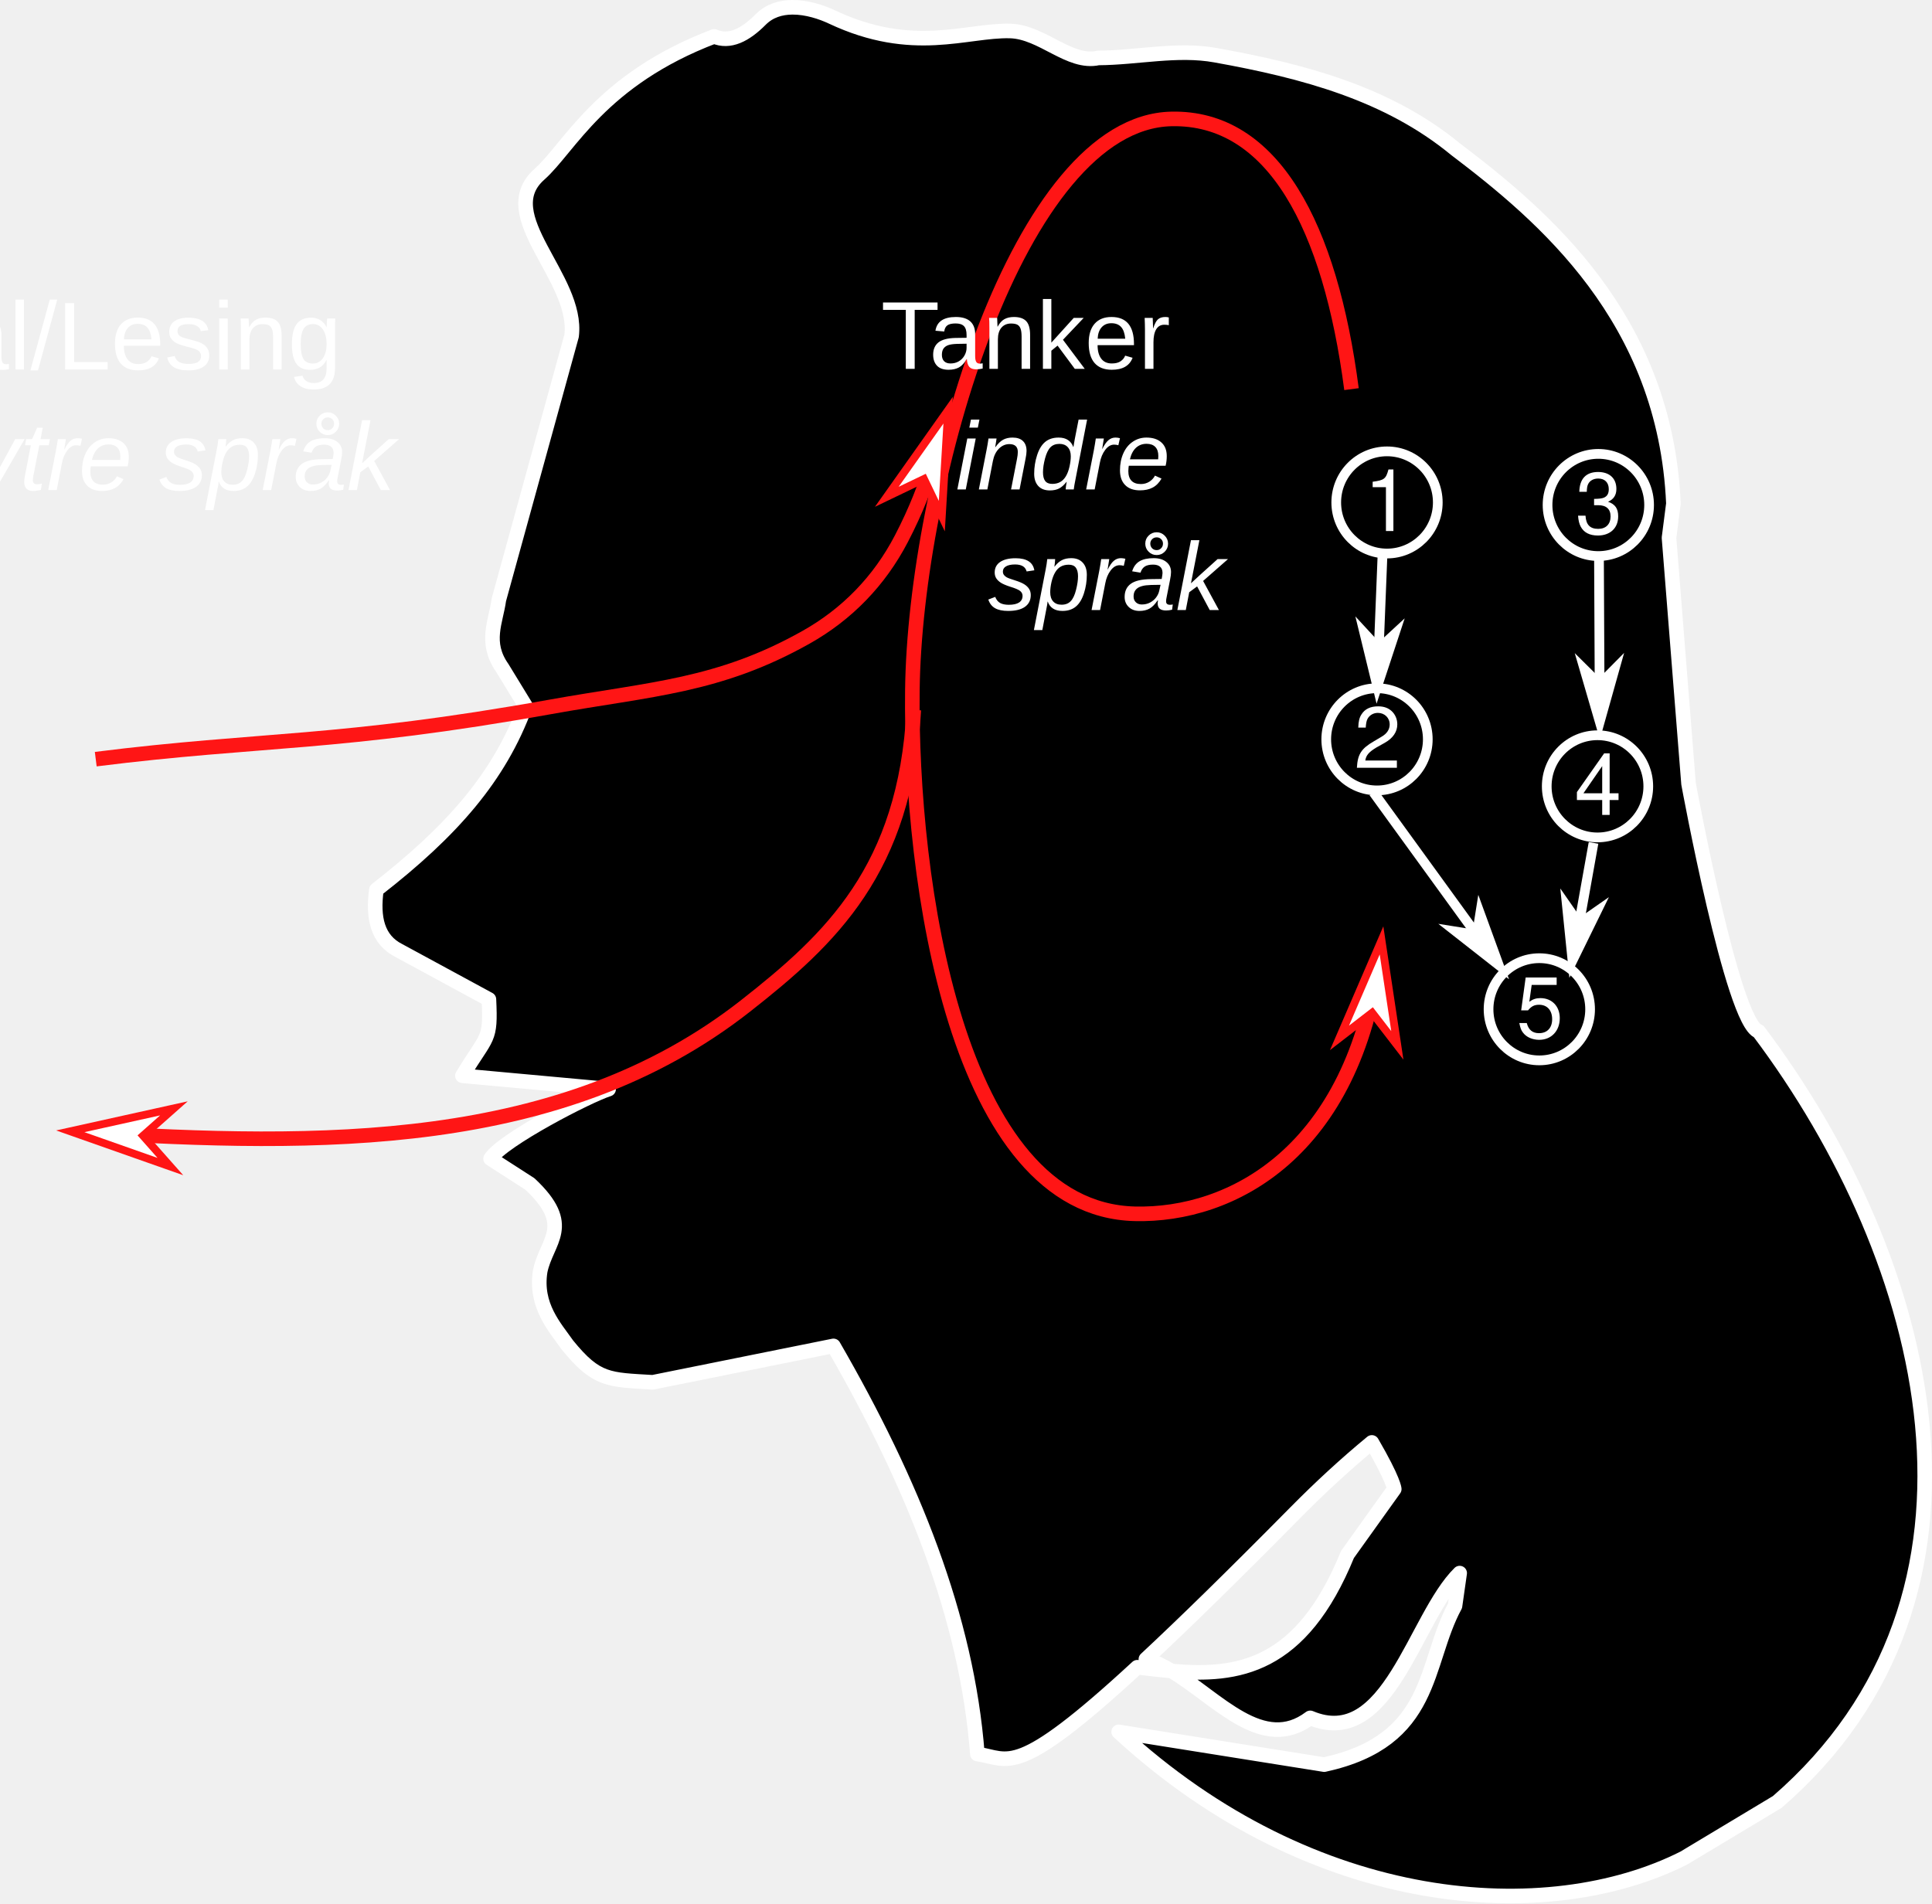
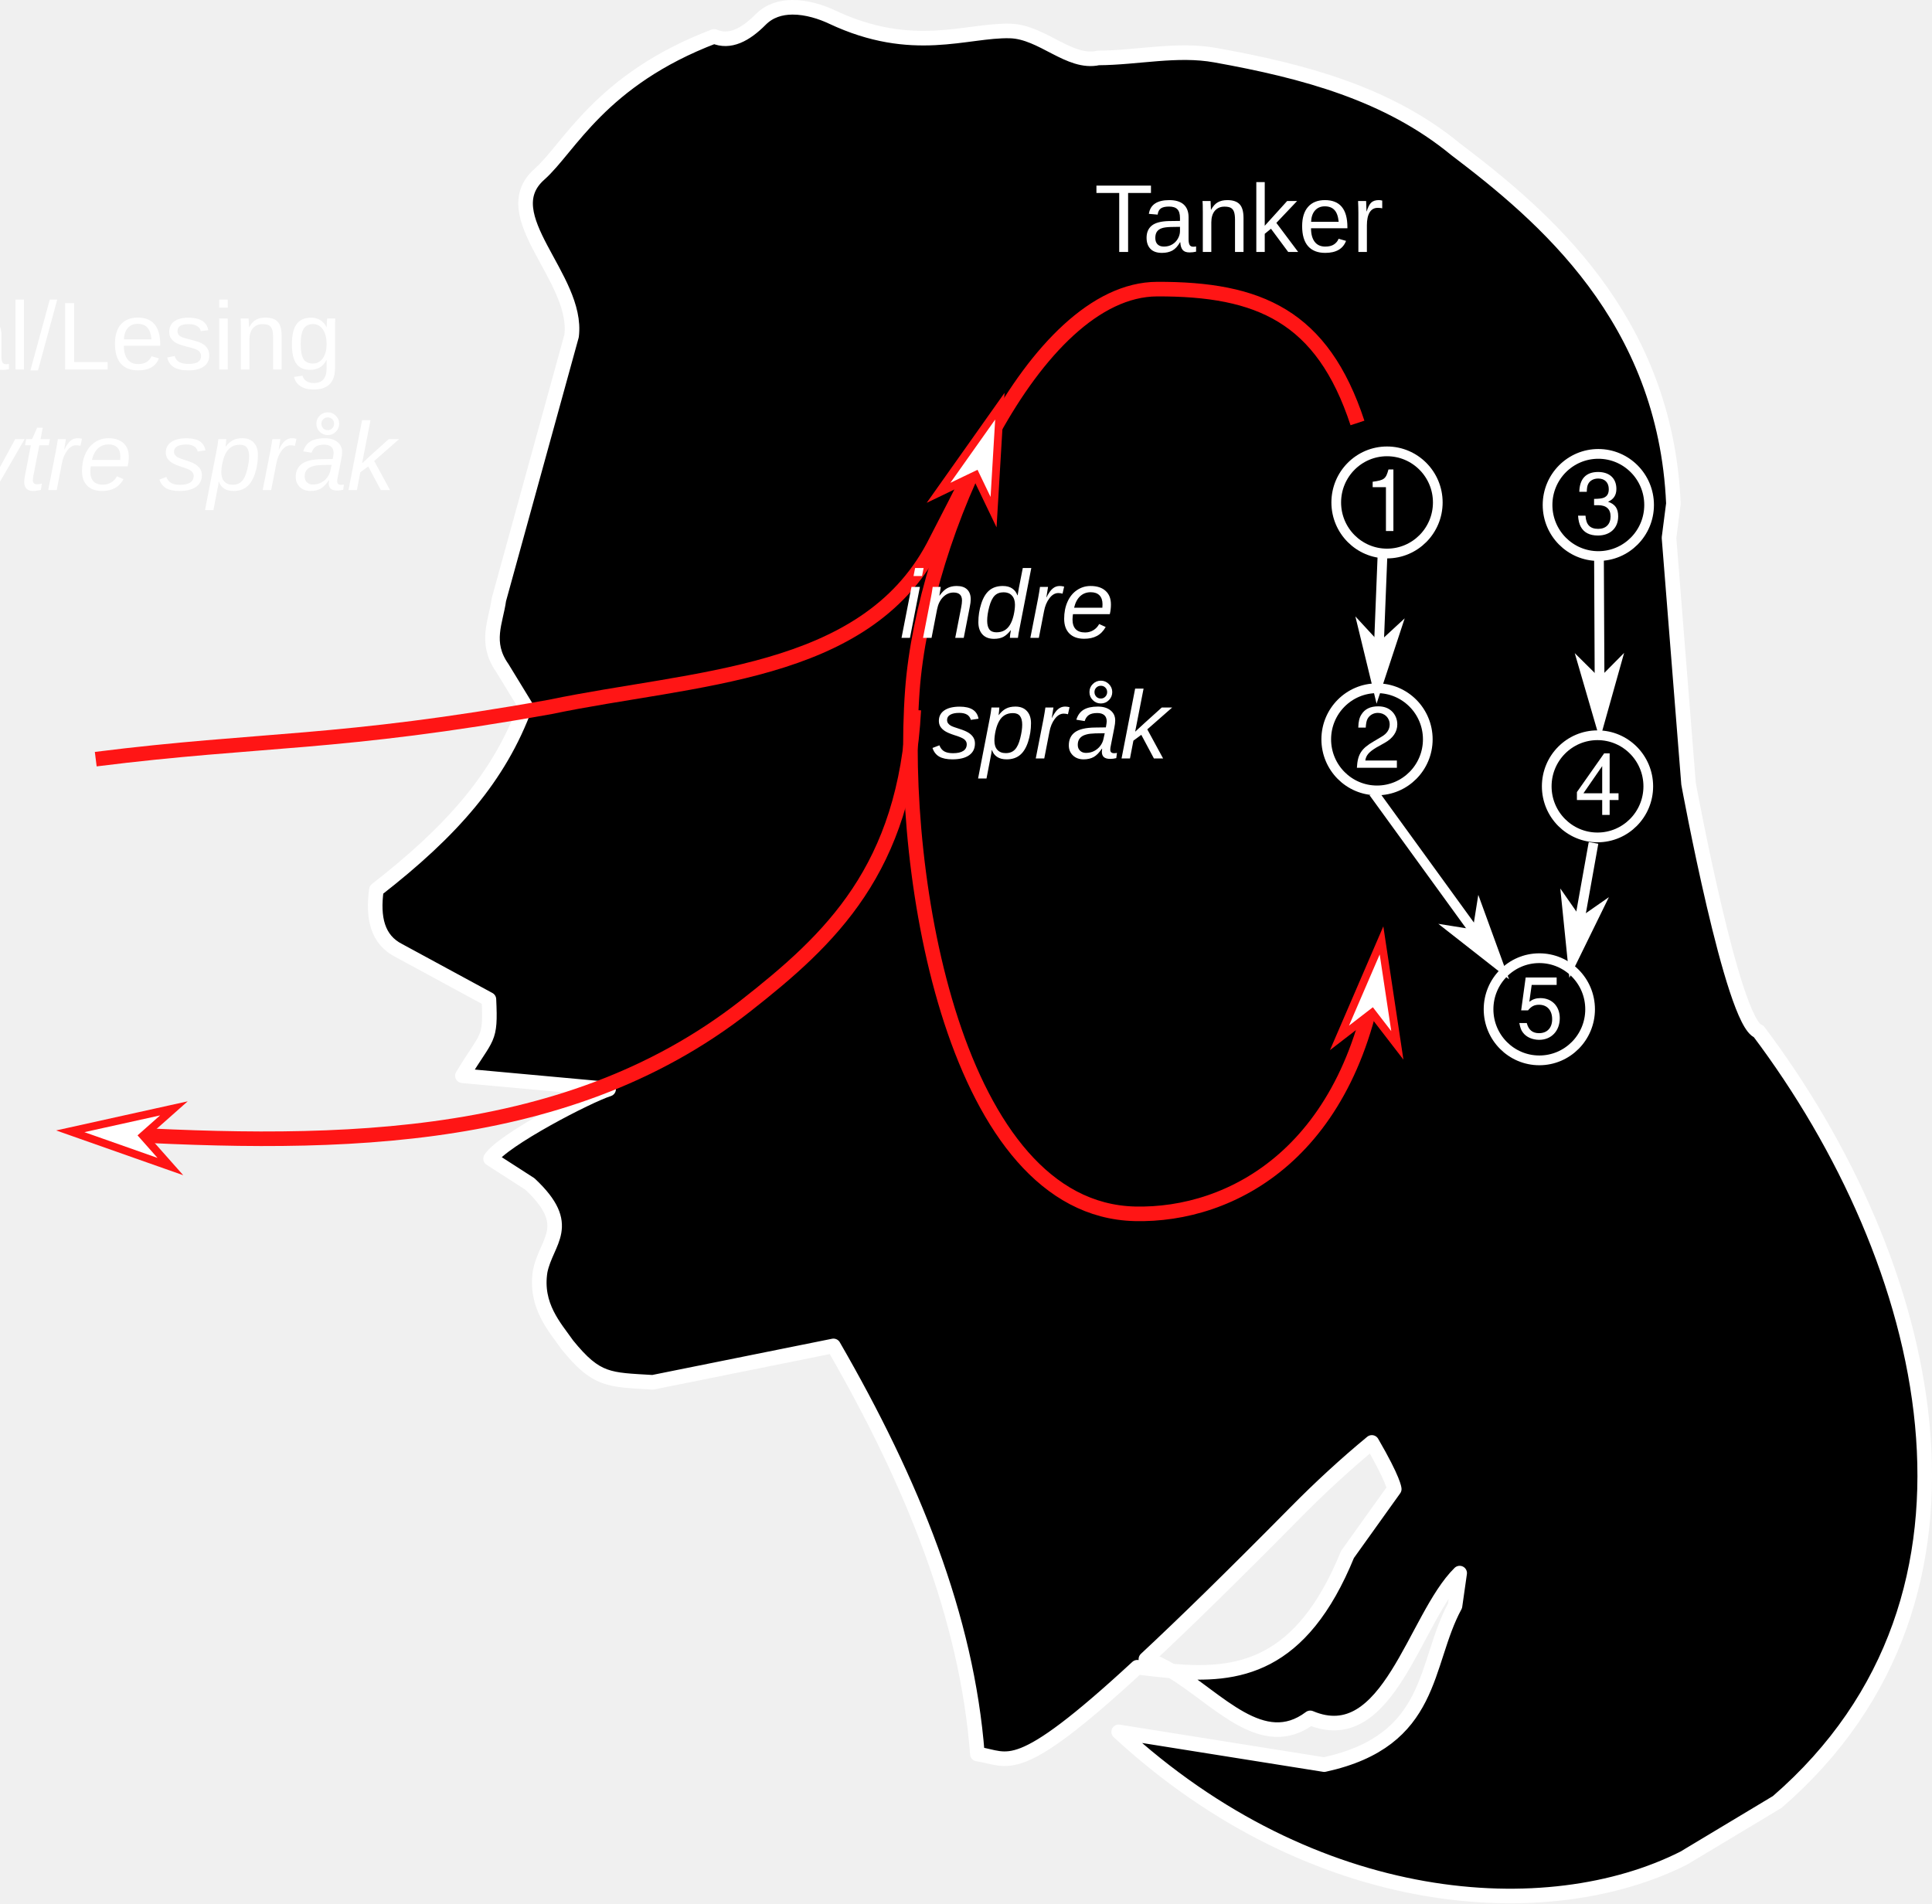
<svg xmlns="http://www.w3.org/2000/svg" id="svg2" viewBox="0 0 397.506 391.653" version="1.0" width="397.506" height="391.653">
  <defs id="defs9">
    <marker orient="auto" refY="0" refX="0" id="marker34132" style="overflow:visible">
      <path id="path34134" d="M 0,0 5,-5 -12.5,0 5,5 0,0 Z" style="fill:#ffffff;fill-opacity:1;fill-rule:evenodd;stroke:#ff1515;stroke-width:1pt;stroke-opacity:1" transform="matrix(-0.4,0,0,-0.4,-4,0)" />
    </marker>
    <marker style="overflow:visible" id="marker27250" refX="0" refY="0" orient="auto">
      <path transform="matrix(-0.4,0,0,-0.4,-4,0)" style="fill:#ffffff;fill-opacity:1;fill-rule:evenodd;stroke:#ff1515;stroke-width:1pt;stroke-opacity:1" d="M 0,0 5,-5 -12.5,0 5,5 0,0 Z" id="path27252" />
    </marker>
    <marker style="overflow:visible" id="marker18744" refX="0" refY="0" orient="auto">
      <path transform="matrix(-0.8,0,0,-0.8,-10,0)" style="fill:#ffffff;fill-opacity:1;fill-rule:evenodd;stroke:#ff1515;stroke-width:1pt;stroke-opacity:1" d="M 0,0 5,-5 -12.5,0 5,5 0,0 Z" id="path18746" />
    </marker>
    <linearGradient id="linearGradient4473">
      <stop offset="0" style="stop-color:#aacced;stop-opacity:.154" id="stop4475" />
      <stop offset="1" style="stop-color:#ededed;stop-opacity:.439" id="stop4477" />
    </linearGradient>
    <marker orient="auto" refY="0" refX="0" id="Arrow1Mend" style="overflow:visible">
      <path id="path5487" d="M 0,0 5,-5 -12.5,0 5,5 0,0 Z" style="fill:#ffffff;fill-opacity:1;fill-rule:evenodd;stroke:#ffffff;stroke-width:1pt;stroke-opacity:1" transform="matrix(-0.4,0,0,-0.4,-4,0)" />
    </marker>
    <marker orient="auto" refY="0" refX="0" id="Arrow1Mend-3" style="overflow:visible">
      <path id="path5487-5" d="M 0,0 5,-5 -12.5,0 5,5 0,0 Z" style="fill:#ffffff;fill-opacity:1;fill-rule:evenodd;stroke:#ffffff;stroke-width:1pt;stroke-opacity:1" transform="matrix(-0.4,0,0,-0.4,-4,0)" />
    </marker>
    <marker orient="auto" refY="0" refX="0" id="Arrow1Mend-3-8" style="overflow:visible">
      <path id="path5487-5-3" d="M 0,0 5,-5 -12.5,0 5,5 0,0 Z" style="fill:#ffffff;fill-opacity:1;fill-rule:evenodd;stroke:#ffffff;stroke-width:1pt;stroke-opacity:1" transform="matrix(-0.4,0,0,-0.4,-4,0)" />
    </marker>
    <marker orient="auto" refY="0" refX="0" id="Arrow1Mend-3-8-5" style="overflow:visible">
      <path id="path5487-5-3-3" d="M 0,0 5,-5 -12.5,0 5,5 0,0 Z" style="fill:#ffffff;fill-opacity:1;fill-rule:evenodd;stroke:#ffffff;stroke-width:1pt;stroke-opacity:1" transform="matrix(-0.4,0,0,-0.4,-4,0)" />
    </marker>
    <marker orient="auto" refY="0" refX="0" id="Arrow1Mend-3-8-0" style="overflow:visible">
      <path id="path5487-5-3-4" d="M 0,0 5,-5 -12.5,0 5,5 0,0 Z" style="fill:#ffffff;fill-opacity:1;fill-rule:evenodd;stroke:#ffffff;stroke-width:1pt;stroke-opacity:1" transform="matrix(-0.4,0,0,-0.4,-4,0)" />
    </marker>
    <marker orient="auto" refY="0" refX="0" id="Arrow1Mend-3-3" style="overflow:visible">
      <path id="path5487-5-0" d="M 0,0 5,-5 -12.5,0 5,5 0,0 Z" style="fill:#ffffff;fill-opacity:1;fill-rule:evenodd;stroke:#ffffff;stroke-width:1pt;stroke-opacity:1" transform="matrix(-0.4,0,0,-0.4,-4,0)" />
    </marker>
    <marker orient="auto" refY="0" refX="0" id="Arrow1Lend-1" style="overflow:visible">
      <path id="path14898-7" d="M 0,0 5,-5 -12.5,0 5,5 0,0 Z" style="fill:#ffffff;fill-opacity:1;fill-rule:evenodd;stroke:#ffffff;stroke-width:1pt;stroke-opacity:1" transform="matrix(-0.8,0,0,-0.8,-10,0)" />
    </marker>
    <marker orient="auto" refY="0" refX="0" id="Arrow1Mend-3-8-3" style="overflow:visible">
      <path id="path5487-5-3-46" d="M 0,0 5,-5 -12.5,0 5,5 0,0 Z" style="fill:#ffffff;fill-opacity:1;fill-rule:evenodd;stroke:#ffffff;stroke-width:1pt;stroke-opacity:1" transform="matrix(-0.4,0,0,-0.4,-4,0)" />
    </marker>
    <marker orient="auto" refY="0" refX="0" id="Arrow1Lend-15" style="overflow:visible">
      <path id="path14898-2" d="M 0,0 5,-5 -12.5,0 5,5 0,0 Z" style="fill:#ffffff;fill-opacity:1;fill-rule:evenodd;stroke:#ffffff;stroke-width:1pt;stroke-opacity:1" transform="matrix(-0.8,0,0,-0.8,-10,0)" />
    </marker>
    <marker orient="auto" refY="0" refX="0" id="Arrow1Lend-1-6" style="overflow:visible">
      <path id="path14898-7-7" d="M 0,0 5,-5 -12.5,0 5,5 0,0 Z" style="fill:#ffffff;fill-opacity:1;fill-rule:evenodd;stroke:#ffffff;stroke-width:1pt;stroke-opacity:1" transform="matrix(-0.8,0,0,-0.8,-10,0)" />
    </marker>
    <marker style="overflow:visible" id="marker27250-8" refX="0" refY="0" orient="auto">
      <path transform="matrix(-0.4,0,0,-0.4,-4,0)" style="fill:#ffffff;fill-opacity:1;fill-rule:evenodd;stroke:#ff1515;stroke-width:1pt;stroke-opacity:1" d="M 0,0 5,-5 -12.5,0 5,5 0,0 Z" id="path27252-7" />
    </marker>
    <marker style="overflow:visible" id="marker18744-1" refX="0" refY="0" orient="auto">
      <path transform="matrix(-0.8,0,0,-0.8,-10,0)" style="fill:#ffffff;fill-opacity:1;fill-rule:evenodd;stroke:#ff1515;stroke-width:1pt;stroke-opacity:1" d="M 0,0 5,-5 -12.5,0 5,5 0,0 Z" id="path18746-7" />
    </marker>
  </defs>
  <path id="path2506" style="fill:#000000;fill-rule:evenodd;stroke:#ffffff;stroke-width:3;stroke-linejoin:round;stroke-miterlimit:4;stroke-dasharray:none;stroke-opacity:1" d="m 163.007,1.5 c 3.03,-0.025 6.09,1.017 8.17,1.997 16.65,7.847 27.64,2.647 36.64,2.878 6.63,0.171 12.19,6.88 18.15,5.549 8.1,-0.049 16.19,-1.986 24.08,-0.57 18.32,3.286 35.57,7.936 49.425,19.343 17.968,13.634 43.161,34.725 44.831,72.916 l -0.907,7.05 4.019,50.61 c 0,0 9.057,49.31 14.416,50.95 35.421,47.07 53.108,115.92 3.838,158.56 l -19.214,11.54 c -27.957,14.12 -76.088,11.14 -116.29,-25.96 l 42.29,6.74 c 22.79,-4.97 20.42,-20.71 26.911,-32.67 l 0.96,-6.74 c -9.301,9.15 -14.611,36.6 -30.751,29.79 -9.79,7.38 -18.97,-3.93 -28.52,-9.64 13.6,1.21 26.68,-0.67 36.19,-23.99 l 9.62,-13.45 c 0,0 -0.04,-1.74 -4.61,-9.6 -5.29,4.36 -10.58,9.22 -15.71,14.42 -13.03,13.19 -22.95,22.88 -30.78,30.18 1.78,0.52 3.54,1.39 5.29,2.44 -2.34,-0.21 -4.7,-0.48 -7.06,-0.78 -25.14,23.21 -26.3,18.83 -32.9,17.86 -2.16,-28.13 -13.35,-55.82 -29.61,-83.98 l -37.18,7.49 c -9.02,-0.55 -11.53,-0.24 -17.58,-7.7 -2.53,-3.62 -6.71,-8.05 -5.58,-15.17 1.27,-6.27 7.07,-9.34 -2.12,-17.94 l -8.09,-5.21 c 2.562,-3.911 20.139,-13.004 24.289,-14.304 l -30.088,-2.753 c 5.162,-8.551 5.866,-7.017 5.459,-15.713 l -18.51,-10.04 c -4.45,-2.24 -5.43,-6.79 -4.64,-12.52 15.55,-12.1 25.31,-23.2 30.67,-37.84 l -4.78,-7.82 c -3.68,-5.25 -1.3,-9.49 -0.69,-14.03 l 14.96,-54.278 c 1.49,-11.96 -16.17,-24.804 -6.62,-33.257 6.18,-5.477 12.52,-19.456 35.95,-28.368 3.2,1.386 6.43,-0.317 9.54,-3.448 1.84,-1.858 4.17,-2.522 6.53,-2.541 z" />
  <text id="text2416" style="font-size:60px;line-height:125%;font-family:'BadaBoom BB';fill:#000000" xml:space="preserve" y="168.581" x="16.424">
    <tspan id="tspan2418" x="16.424" y="168.581" />
  </text>
  <g id="g5383" transform="matrix(0.6964085,0,0,0.7007283,186.3868,25.15187)" style="stroke-width:2.863;stroke-miterlimit:4;stroke-dasharray:none">
    <circle transform="scale(-1,1)" r="15" cy="111.648" cx="-142.143" id="path5377" style="color:#000000;clip-rule:nonzero;display:inline;overflow:visible;visibility:visible;opacity:1;isolation:auto;mix-blend-mode:normal;color-interpolation:sRGB;color-interpolation-filters:linearRGB;solid-color:#000000;solid-opacity:1;fill:none;fill-opacity:1;fill-rule:nonzero;stroke:#ffffff;stroke-width:2.863;stroke-linecap:square;stroke-linejoin:round;stroke-miterlimit:4;stroke-dasharray:none;stroke-dashoffset:16.4;stroke-opacity:1;marker:none;color-rendering:auto;image-rendering:auto;shape-rendering:auto;text-rendering:auto;enable-background:accumulate" />
    <text id="text5379" y="120.041" x="135.357" style="font-style:normal;font-variant:normal;font-weight:normal;font-stretch:normal;font-size:36px;line-height:125%;font-family:'Liberation Sans';-inkscape-font-specification:Sans;text-align:start;letter-spacing:0px;word-spacing:0px;writing-mode:lr-tb;text-anchor:start;fill:#000000;fill-opacity:1;stroke:none;stroke-width:2.863;stroke-linecap:butt;stroke-linejoin:miter;stroke-miterlimit:4;stroke-dasharray:none;stroke-opacity:1" xml:space="preserve">
      <tspan style="font-style:normal;font-variant:normal;font-weight:normal;font-stretch:normal;font-size:25px;font-family:'Nimbus Sans L';-inkscape-font-specification:'Nimbus Sans L';fill:#ffffff;fill-opacity:1;stroke-width:2.863;stroke-miterlimit:4;stroke-dasharray:none" y="120.041" x="135.357" id="tspan5381">1</tspan>
    </text>
  </g>
  <g transform="matrix(0.6964085,0,0,0.7007283,184.3299,73.8951)" id="g5383-3" style="stroke-width:2.863;stroke-miterlimit:4;stroke-dasharray:none">
    <circle transform="scale(-1,1)" r="15" cy="111.648" cx="-142.143" id="path5377-5" style="color:#000000;clip-rule:nonzero;display:inline;overflow:visible;visibility:visible;opacity:1;isolation:auto;mix-blend-mode:normal;color-interpolation:sRGB;color-interpolation-filters:linearRGB;solid-color:#000000;solid-opacity:1;fill:none;fill-opacity:1;fill-rule:nonzero;stroke:#ffffff;stroke-width:2.863;stroke-linecap:square;stroke-linejoin:round;stroke-miterlimit:4;stroke-dasharray:none;stroke-dashoffset:16.4;stroke-opacity:1;marker:none;color-rendering:auto;image-rendering:auto;shape-rendering:auto;text-rendering:auto;enable-background:accumulate" />
    <text id="text5379-6" y="120.041" x="135.357" style="font-style:normal;font-variant:normal;font-weight:normal;font-stretch:normal;font-size:36px;line-height:125%;font-family:'Liberation Sans';-inkscape-font-specification:Sans;text-align:start;letter-spacing:0px;word-spacing:0px;writing-mode:lr-tb;text-anchor:start;fill:#000000;fill-opacity:1;stroke:none;stroke-width:2.863;stroke-linecap:butt;stroke-linejoin:miter;stroke-miterlimit:4;stroke-dasharray:none;stroke-opacity:1" xml:space="preserve">
      <tspan style="font-style:normal;font-variant:normal;font-weight:normal;font-stretch:normal;font-size:25px;font-family:'Nimbus Sans L';-inkscape-font-specification:'Nimbus Sans L';fill:#ffffff;fill-opacity:1;stroke-width:2.863;stroke-miterlimit:4;stroke-dasharray:none" y="120.041" x="135.357" id="tspan5381-1">2</tspan>
    </text>
  </g>
  <g transform="matrix(0.6964085,0,0,0.7007283,229.8633,25.67268)" id="g5383-2" style="stroke-width:2.863;stroke-miterlimit:4;stroke-dasharray:none">
    <circle transform="scale(-1,1)" r="15" cy="111.648" cx="-142.143" id="path5377-6" style="color:#000000;clip-rule:nonzero;display:inline;overflow:visible;visibility:visible;opacity:1;isolation:auto;mix-blend-mode:normal;color-interpolation:sRGB;color-interpolation-filters:linearRGB;solid-color:#000000;solid-opacity:1;fill:none;fill-opacity:1;fill-rule:nonzero;stroke:#ffffff;stroke-width:2.863;stroke-linecap:square;stroke-linejoin:round;stroke-miterlimit:4;stroke-dasharray:none;stroke-dashoffset:16.4;stroke-opacity:1;marker:none;color-rendering:auto;image-rendering:auto;shape-rendering:auto;text-rendering:auto;enable-background:accumulate" />
    <text id="text5379-9" y="120.041" x="135.357" style="font-style:normal;font-variant:normal;font-weight:normal;font-stretch:normal;font-size:36px;line-height:125%;font-family:'Liberation Sans';-inkscape-font-specification:Sans;text-align:start;letter-spacing:0px;word-spacing:0px;writing-mode:lr-tb;text-anchor:start;fill:#000000;fill-opacity:1;stroke:none;stroke-width:2.863;stroke-linecap:butt;stroke-linejoin:miter;stroke-miterlimit:4;stroke-dasharray:none;stroke-opacity:1" xml:space="preserve">
      <tspan style="font-style:normal;font-variant:normal;font-weight:normal;font-stretch:normal;font-size:25px;font-family:'Nimbus Sans L';-inkscape-font-specification:'Nimbus Sans L';fill:#ffffff;fill-opacity:1;stroke-width:2.863;stroke-miterlimit:4;stroke-dasharray:none" y="120.041" x="135.357" id="tspan5381-5">3</tspan>
    </text>
  </g>
  <g transform="matrix(0.6964085,0,0,0.7007283,229.6953,83.56731)" id="g5383-9" style="stroke-width:2.863;stroke-miterlimit:4;stroke-dasharray:none">
    <circle transform="scale(-1,1)" r="15" cy="111.648" cx="-142.143" id="path5377-8" style="color:#000000;clip-rule:nonzero;display:inline;overflow:visible;visibility:visible;opacity:1;isolation:auto;mix-blend-mode:normal;color-interpolation:sRGB;color-interpolation-filters:linearRGB;solid-color:#000000;solid-opacity:1;fill:none;fill-opacity:1;fill-rule:nonzero;stroke:#ffffff;stroke-width:2.863;stroke-linecap:square;stroke-linejoin:round;stroke-miterlimit:4;stroke-dasharray:none;stroke-dashoffset:16.4;stroke-opacity:1;marker:none;color-rendering:auto;image-rendering:auto;shape-rendering:auto;text-rendering:auto;enable-background:accumulate" />
    <text id="text5379-3" y="120.041" x="135.357" style="font-style:normal;font-variant:normal;font-weight:normal;font-stretch:normal;font-size:36px;line-height:125%;font-family:'Liberation Sans';-inkscape-font-specification:Sans;text-align:start;letter-spacing:0px;word-spacing:0px;writing-mode:lr-tb;text-anchor:start;fill:#000000;fill-opacity:1;stroke:none;stroke-width:2.863;stroke-linecap:butt;stroke-linejoin:miter;stroke-miterlimit:4;stroke-dasharray:none;stroke-opacity:1" xml:space="preserve">
      <tspan style="font-style:normal;font-variant:normal;font-weight:normal;font-stretch:normal;font-size:25px;font-family:'Nimbus Sans L';-inkscape-font-specification:'Nimbus Sans L';fill:#ffffff;fill-opacity:1;stroke-width:2.863;stroke-miterlimit:4;stroke-dasharray:none" y="120.041" x="135.357" id="tspan5381-16">4</tspan>
    </text>
  </g>
  <g transform="matrix(0.6964085,0,0,0.7007283,217.7252,129.4427)" id="g5383-6" style="stroke-width:2.863;stroke-miterlimit:4;stroke-dasharray:none">
    <circle transform="scale(-1,1)" r="15" cy="111.648" cx="-142.143" id="path5377-7" style="color:#000000;clip-rule:nonzero;display:inline;overflow:visible;visibility:visible;opacity:1;isolation:auto;mix-blend-mode:normal;color-interpolation:sRGB;color-interpolation-filters:linearRGB;solid-color:#000000;solid-opacity:1;fill:none;fill-opacity:1;fill-rule:nonzero;stroke:#ffffff;stroke-width:2.863;stroke-linecap:square;stroke-linejoin:round;stroke-miterlimit:4;stroke-dasharray:none;stroke-dashoffset:16.4;stroke-opacity:1;marker:none;color-rendering:auto;image-rendering:auto;shape-rendering:auto;text-rendering:auto;enable-background:accumulate" />
    <text id="text5379-68" y="120.041" x="135.357" style="font-style:normal;font-variant:normal;font-weight:normal;font-stretch:normal;font-size:36px;line-height:125%;font-family:'Liberation Sans';-inkscape-font-specification:Sans;text-align:start;letter-spacing:0px;word-spacing:0px;writing-mode:lr-tb;text-anchor:start;fill:#000000;fill-opacity:1;stroke:none;stroke-width:2.863;stroke-linecap:butt;stroke-linejoin:miter;stroke-miterlimit:4;stroke-dasharray:none;stroke-opacity:1" xml:space="preserve">
      <tspan style="font-style:normal;font-variant:normal;font-weight:normal;font-stretch:normal;font-size:25px;font-family:'Nimbus Sans L';-inkscape-font-specification:'Nimbus Sans L';fill:#ffffff;fill-opacity:1;stroke-width:2.863;stroke-miterlimit:4;stroke-dasharray:none" y="120.041" x="135.357" id="tspan5381-7">5</tspan>
    </text>
  </g>
  <path style="fill:none;fill-rule:evenodd;stroke:#ffffff;stroke-width:2;stroke-linecap:butt;stroke-linejoin:miter;stroke-miterlimit:4;stroke-dasharray:none;stroke-opacity:1;marker-end:url(#Arrow1Mend)" d="m 284.435,114.533 -1.049,26.325" id="path5472" />
  <path style="fill:none;fill-rule:evenodd;stroke:#ffffff;stroke-width:2;stroke-linecap:butt;stroke-linejoin:miter;stroke-miterlimit:4;stroke-dasharray:none;stroke-opacity:1;marker-end:url(#Arrow1Mend-3)" d="m 282.597,163.058 25.571,35.253" id="path5472-7" />
  <path style="fill:none;fill-rule:evenodd;stroke:#ffffff;stroke-width:2;stroke-linecap:butt;stroke-linejoin:miter;stroke-miterlimit:4;stroke-dasharray:none;stroke-opacity:1;marker-end:url(#Arrow1Mend-3-8)" d="m 328.986,114.168 0.161,34.035" id="path5472-7-1" />
  <path style="fill:none;fill-rule:evenodd;stroke:#ffffff;stroke-width:2;stroke-linecap:butt;stroke-linejoin:miter;stroke-miterlimit:4;stroke-dasharray:none;stroke-opacity:1;marker-end:url(#Arrow1Mend-3-8-5)" d="m 327.866,173.439 -4.275,23.89" id="path5472-7-1-2" />
-   <path style="fill:none;fill-rule:evenodd;stroke:#ff1515;stroke-width:3;stroke-linecap:butt;stroke-linejoin:miter;stroke-miterlimit:4;stroke-dasharray:none;stroke-opacity:1;marker-end:url(#marker27250)" d="M 278.068,80.07 C 273.704,46.618 261.968,24.005 241.002,24.472 209.527,25.172 188.234,99.016 187.72,142.039 c -0.466,39.009 8.977,106.81 45.753,107.722 19.847,0.492 45.12,-12.592 50.386,-53.282" id="path27230" />
+   <path style="fill:none;fill-rule:evenodd;stroke:#ff1515;stroke-width:3;stroke-linecap:butt;stroke-linejoin:miter;stroke-miterlimit:4;stroke-dasharray:none;stroke-opacity:1;marker-end:url(#marker27250)" d="m 279.296,87.032 c -7.23,-21.985 -20.248,-27.613 -41.219,-27.541 -25.286,0.086 -48.004,50.403 -50.357,82.549 -2.848,38.908 8.977,106.81 45.753,107.722 19.847,0.492 45.12,-12.592 50.386,-53.282" id="path27230" />
  <path style="color:#000000;clip-rule:nonzero;display:inline;overflow:visible;visibility:visible;opacity:1;isolation:auto;mix-blend-mode:normal;color-interpolation:sRGB;color-interpolation-filters:linearRGB;solid-color:#000000;solid-opacity:1;fill:none;fill-opacity:1;fill-rule:evenodd;stroke:#ff1515;stroke-width:3;stroke-linecap:butt;stroke-linejoin:miter;stroke-miterlimit:4;stroke-dasharray:none;stroke-dashoffset:0;stroke-opacity:1;marker-end:url(#marker34132);color-rendering:auto;image-rendering:auto;shape-rendering:auto;text-rendering:auto;enable-background:accumulate" d="m 188.01,146.093 c -1.726,32.802 -17.09,47.141 -34.641,60.91 -37.905,29.737 -87.829,28.875 -135.919,25.962" id="path28052" />
  <text xml:space="preserve" style="font-style:normal;font-variant:normal;font-weight:normal;font-stretch:normal;font-size:19.851px;line-height:125%;font-family:'Liberation Sans';-inkscape-font-specification:Sans;text-align:start;letter-spacing:0px;word-spacing:0px;writing-mode:lr-tb;text-anchor:start;fill:#ffffff;fill-opacity:1;stroke:none;stroke-width:1px;stroke-linecap:butt;stroke-linejoin:miter;stroke-opacity:1" x="97.841" y="76.025" id="text35806-7">
    <tspan id="tspan35808-0" x="97.841" y="76.025" style="text-align:end;text-anchor:end">Tal/Lesing</tspan>
    <tspan x="97.841" y="100.84" id="tspan35818-0" style="font-style:italic;font-variant:normal;font-weight:normal;font-stretch:normal;font-family:'Liberation Sans';-inkscape-font-specification:'Liberation Sans Italic';text-align:end;text-anchor:end">ytre språk</tspan>
  </text>
-   <path style="color:#000000;clip-rule:nonzero;display:inline;overflow:visible;visibility:visible;opacity:1;isolation:auto;mix-blend-mode:normal;color-interpolation:sRGB;color-interpolation-filters:linearRGB;solid-color:#000000;solid-opacity:1;fill:none;fill-opacity:1;fill-rule:evenodd;stroke:#ff1515;stroke-width:3;stroke-linecap:butt;stroke-linejoin:miter;stroke-miterlimit:4;stroke-dasharray:none;stroke-dashoffset:0;stroke-opacity:1;marker-end:url(#marker27250-8);color-rendering:auto;image-rendering:auto;shape-rendering:auto;text-rendering:auto;enable-background:accumulate" d="m 19.701,156.21 c 34.178,-4.3 49.902,-2.925 93.555,-10.76 20.748,-3.724 34.616,-4.219 52.583,-14.317 8.416,-4.73 15.092,-11.58 19.62,-20.284 6.272,-12.055 7.386,-20.102 8.621,-23.619" id="path28052-5" />
-   <text xml:space="preserve" style="font-style:normal;font-variant:normal;font-weight:normal;font-stretch:normal;font-size:19.851px;line-height:125%;font-family:'Liberation Sans';-inkscape-font-specification:Sans;text-align:start;letter-spacing:0px;word-spacing:0px;writing-mode:lr-tb;text-anchor:start;fill:#ffffff;fill-opacity:1;stroke:none;stroke-width:1px;stroke-linecap:butt;stroke-linejoin:miter;stroke-opacity:1" x="268.381" y="75.898" id="text35806">
-     <tspan id="tspan35808" x="268.381" y="75.898" style="text-align:end;text-anchor:end">Tanker</tspan>
-     <tspan x="273.887" y="100.712" id="tspan35810" style="font-style:italic;font-variant:normal;font-weight:normal;font-stretch:normal;font-family:'Liberation Sans';-inkscape-font-specification:'Liberation Sans Italic';text-align:end;text-anchor:end">indre </tspan>
-     <tspan x="268.381" y="125.526" id="tspan35818" style="font-style:italic;font-variant:normal;font-weight:normal;font-stretch:normal;font-family:'Liberation Sans';-inkscape-font-specification:'Liberation Sans Italic';text-align:end;text-anchor:end">språk</tspan>
+   <path style="color:#000000;clip-rule:nonzero;display:inline;overflow:visible;visibility:visible;opacity:1;isolation:auto;mix-blend-mode:normal;color-interpolation:sRGB;color-interpolation-filters:linearRGB;solid-color:#000000;solid-opacity:1;fill:none;fill-opacity:1;fill-rule:evenodd;stroke:#ff1515;stroke-width:3;stroke-linecap:butt;stroke-linejoin:miter;stroke-miterlimit:4;stroke-dasharray:none;stroke-dashoffset:0;stroke-opacity:1;marker-end:url(#marker27250-8);color-rendering:auto;image-rendering:auto;shape-rendering:auto;text-rendering:auto;enable-background:accumulate" d="m 19.701,156.21 c 34.178,-4.3 49.902,-2.925 93.555,-10.76 29.619,-6.173 64.49,-6.247 78.755,-32.962 6.272,-12.055 11.481,-22.559 12.716,-26.076" id="path28052-5" />
+   <text xml:space="preserve" style="font-style:normal;font-variant:normal;font-weight:normal;font-stretch:normal;font-size:19.851px;line-height:125%;font-family:'Liberation Sans';-inkscape-font-specification:Sans;text-align:start;letter-spacing:0px;word-spacing:0px;writing-mode:lr-tb;text-anchor:start;fill:#ffffff;fill-opacity:1;stroke:none;stroke-width:1px;stroke-linecap:butt;stroke-linejoin:miter;stroke-opacity:1" x="256.898" y="131.251" id="text35806">
+     <tspan x="262.403" y="131.251" id="tspan35810" style="font-style:italic;font-variant:normal;font-weight:normal;font-stretch:normal;font-family:'Liberation Sans';-inkscape-font-specification:'Liberation Sans Italic';text-align:end;text-anchor:end">indre </tspan>
+     <tspan x="256.898" y="156.065" id="tspan35818" style="font-style:italic;font-variant:normal;font-weight:normal;font-stretch:normal;font-family:'Liberation Sans';-inkscape-font-specification:'Liberation Sans Italic';text-align:end;text-anchor:end">språk</tspan>
+   </text>
+   <text xml:space="preserve" style="font-style:normal;font-variant:normal;font-weight:normal;font-stretch:normal;font-size:19.851px;line-height:125%;font-family:'Liberation Sans';-inkscape-font-specification:Sans;text-align:start;letter-spacing:0px;word-spacing:0px;writing-mode:lr-tb;text-anchor:start;fill:#ffffff;fill-opacity:1;stroke:none;stroke-width:1px;stroke-linecap:butt;stroke-linejoin:miter;stroke-opacity:1" x="301.263" y="51.847" id="text35806-7-5">
+     <tspan x="301.263" y="51.847" id="tspan35818-0-9" style="font-style:normal;font-variant:normal;font-weight:normal;font-stretch:normal;font-family:'Liberation Sans';-inkscape-font-specification:'Liberation Sans';text-align:end;text-anchor:end">Tanker</tspan>
  </text>
</svg>
